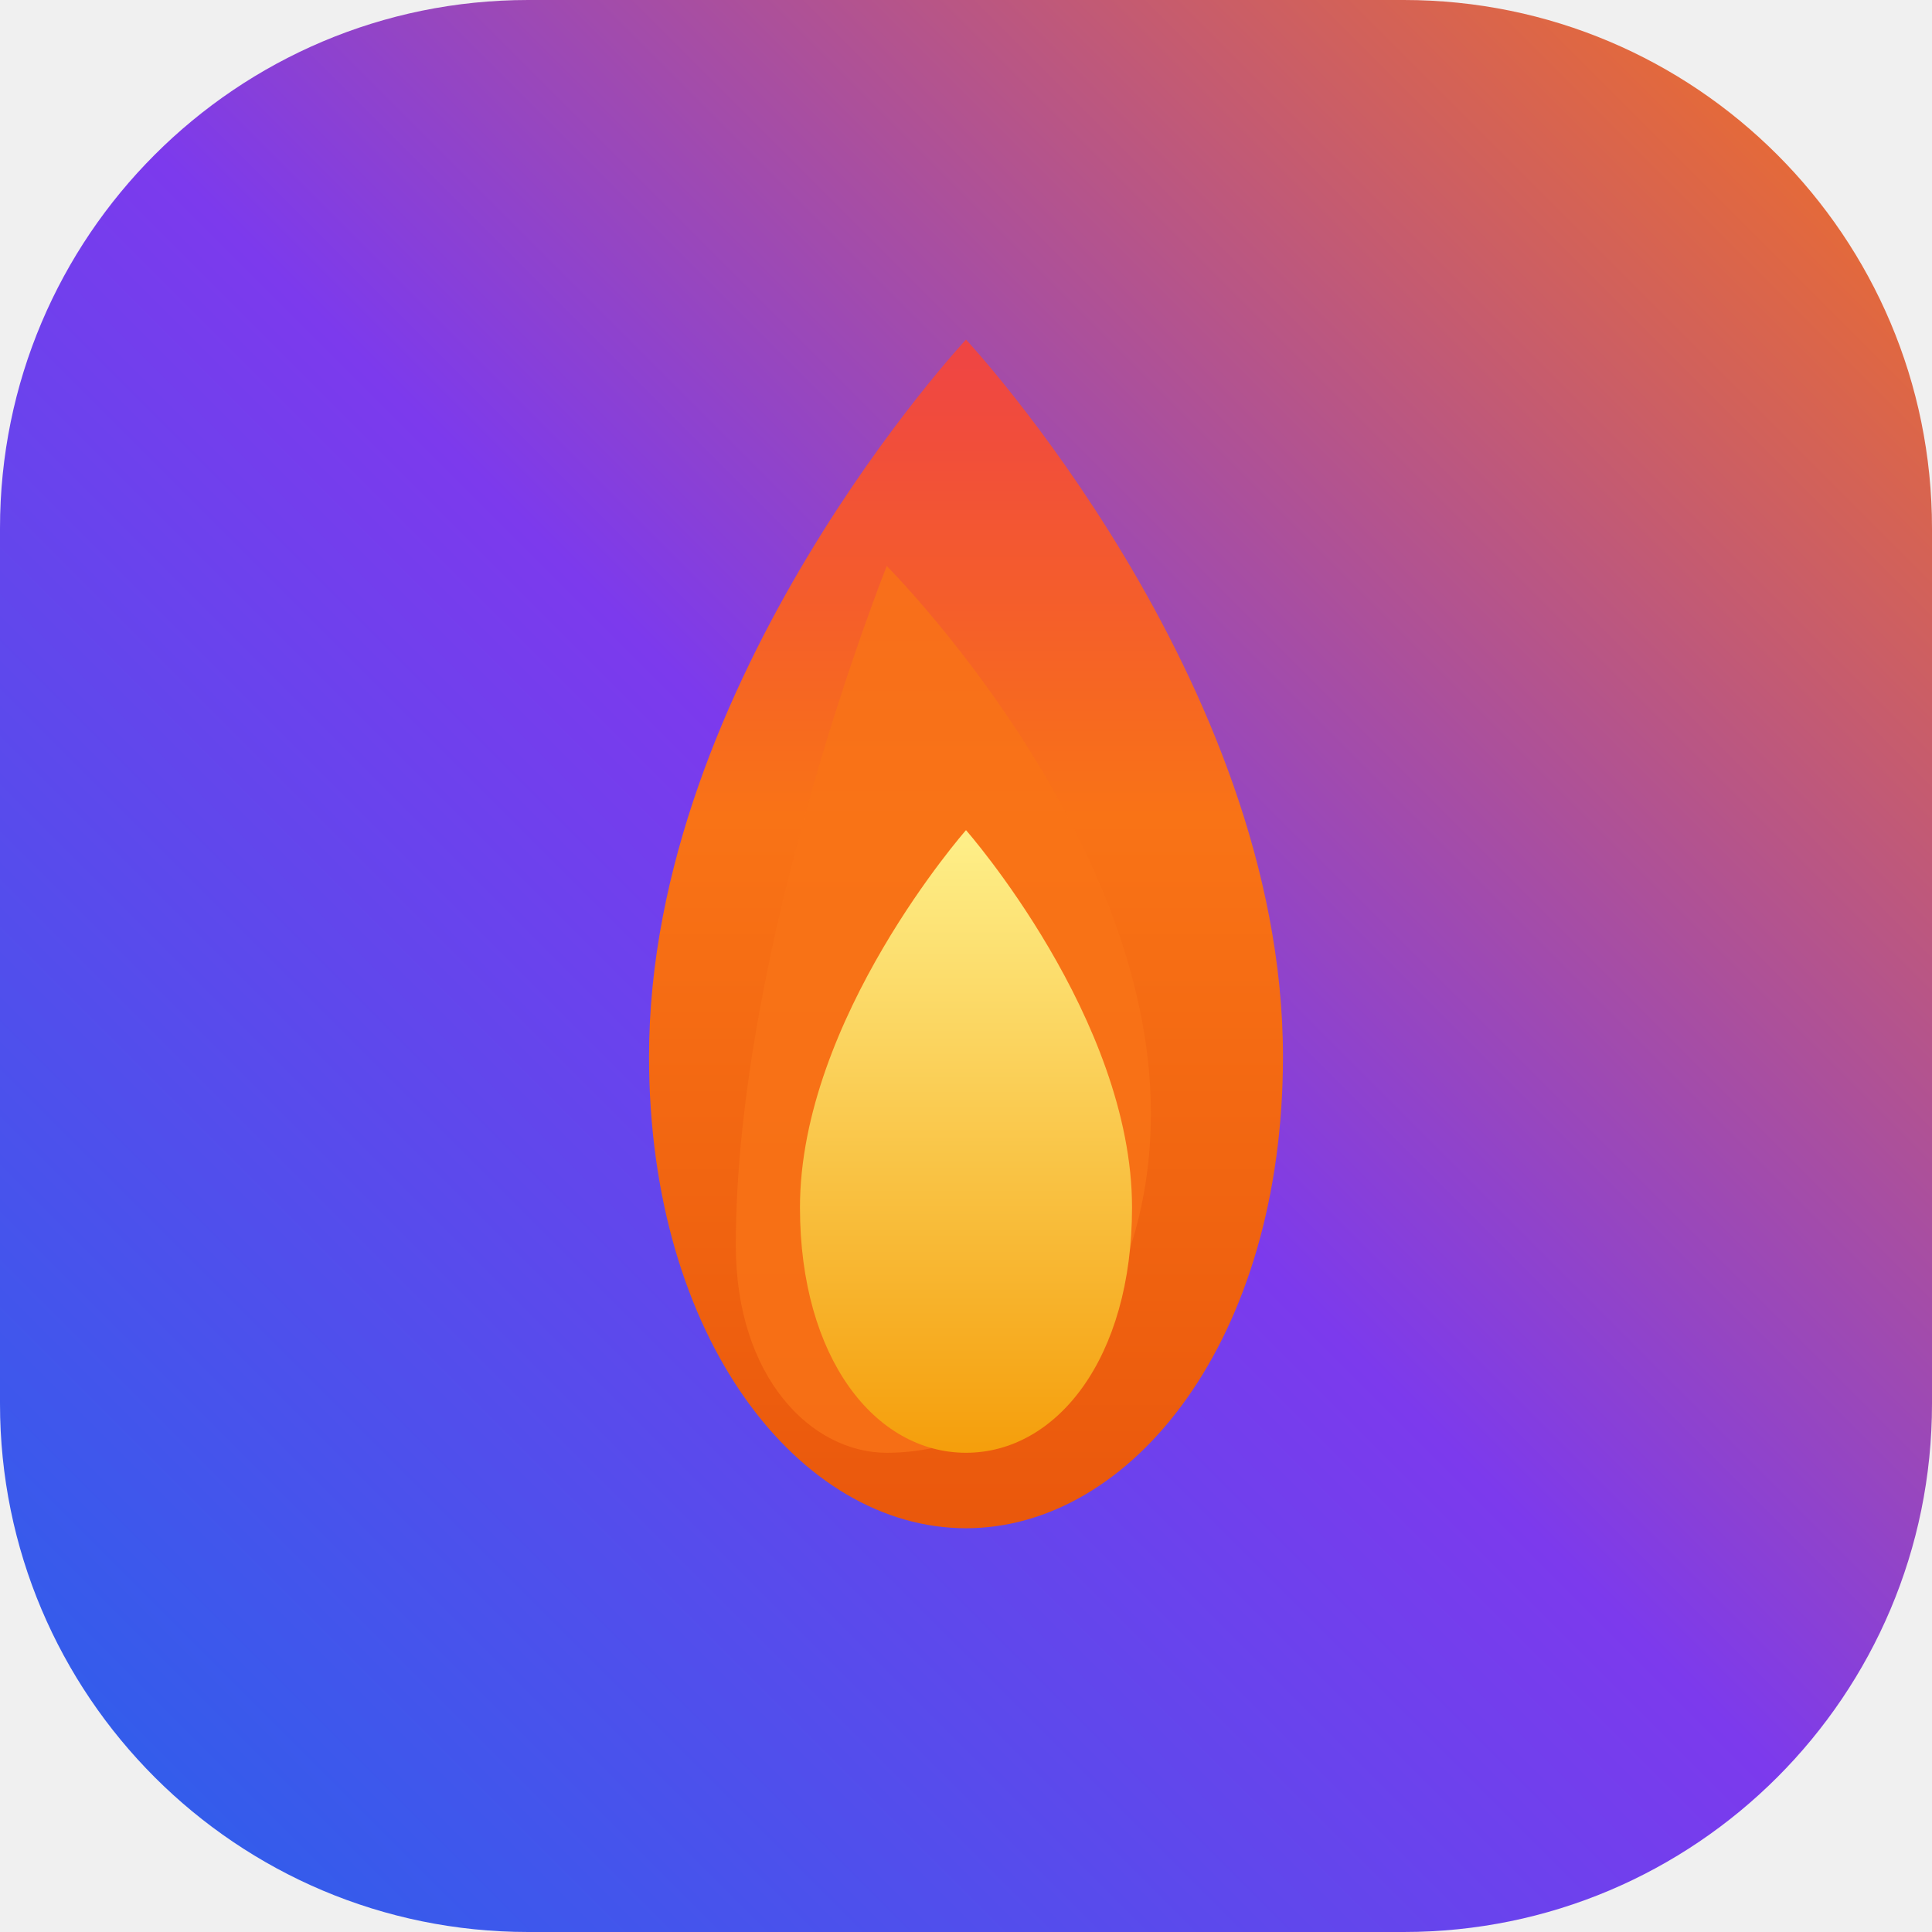
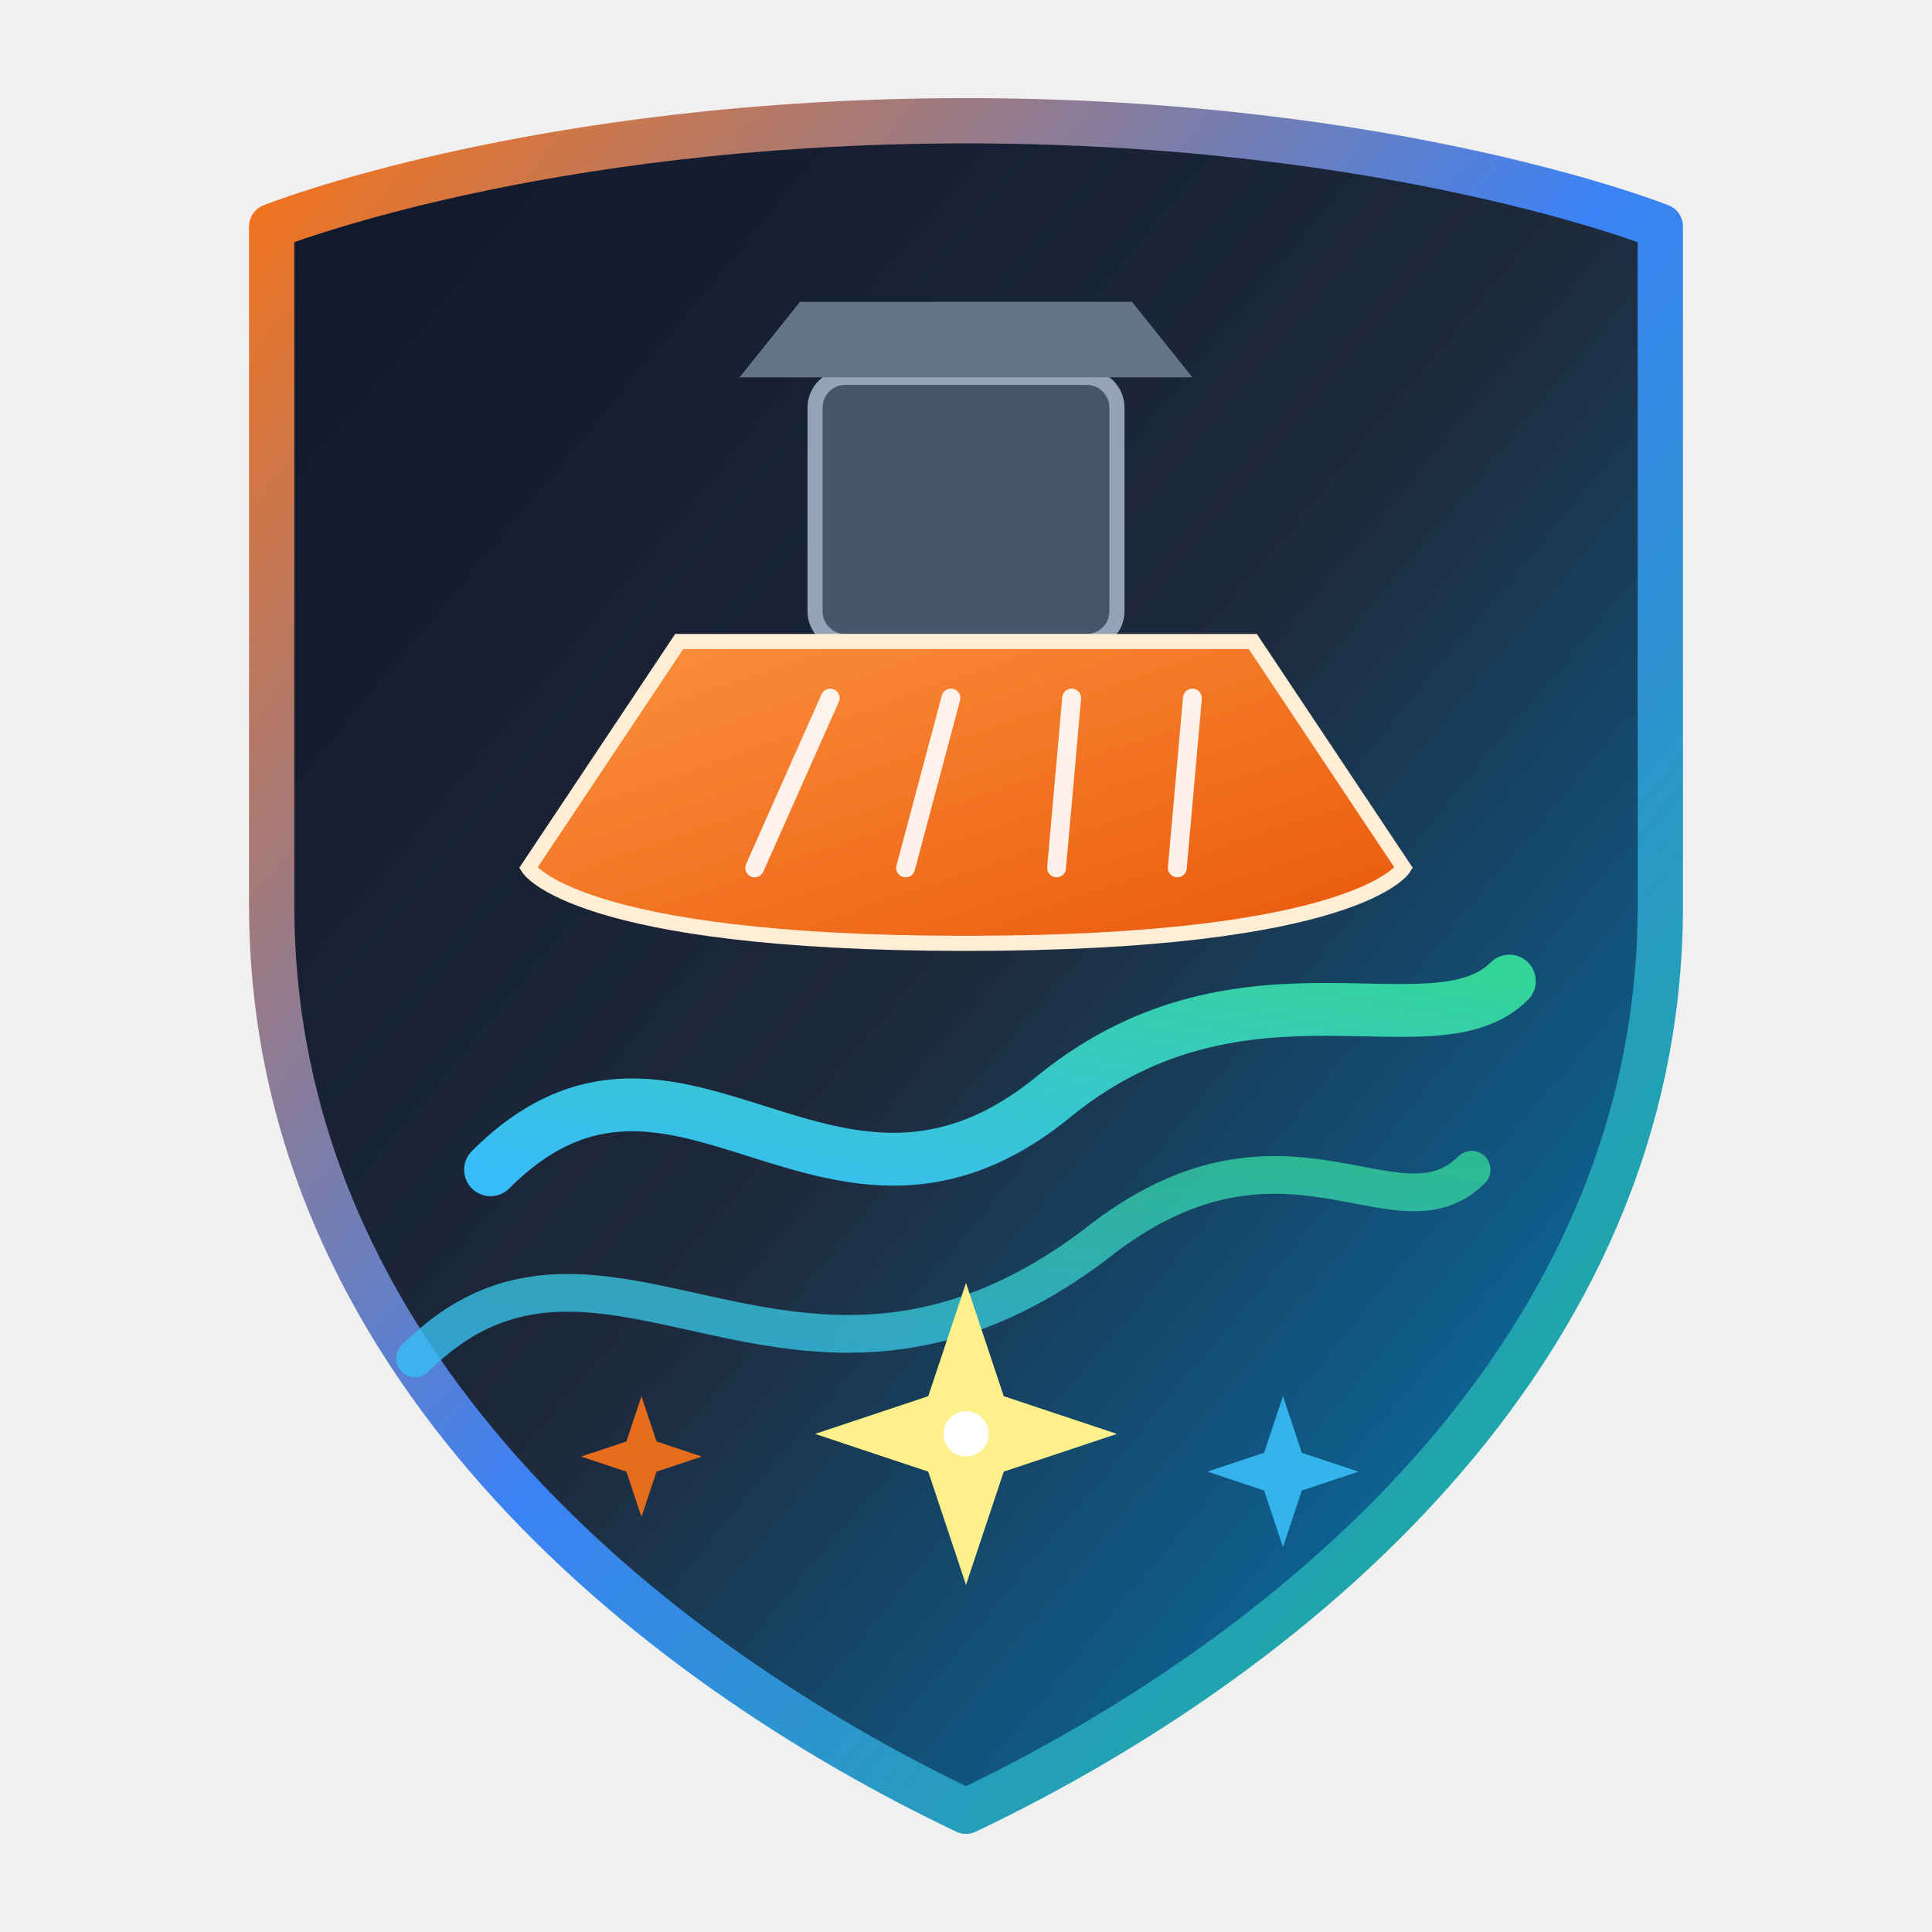
<svg xmlns="http://www.w3.org/2000/svg" viewBox="0 0 512 512" width="512" height="512">
  <defs>
-     <linearGradient id="bgGrad" x1="0%" y1="100%" x2="100%" y2="0%">
-       <stop offset="0%" stop-color="#2563eb" />
-       <stop offset="50%" stop-color="#7c3aed" />
-       <stop offset="100%" stop-color="#f97316" />
+     <linearGradient id="shieldBg" x1="0%" y1="0%" x2="100%" y2="100%">
+       <stop offset="0%" stop-color="#0f172a" />
+       <stop offset="50%" stop-color="#1e293b" />
+       <stop offset="100%" stop-color="#0284c7" />
    </linearGradient>
-     <linearGradient id="flameMain" x1="0%" y1="100%" x2="0%" y2="0%">
-       <stop offset="0%" stop-color="#ea580c" />
-       <stop offset="60%" stop-color="#f97316" />
-       <stop offset="100%" stop-color="#ef4444" />
+     <linearGradient id="shieldBorder" x1="0%" y1="0%" x2="100%" y2="100%">
+       <stop offset="0%" stop-color="#f97316" />
+       <stop offset="50%" stop-color="#3b82f6" />
+       <stop offset="100%" stop-color="#10b981" />
    </linearGradient>
-     <linearGradient id="flameInner" x1="0%" y1="100%" x2="0%" y2="0%">
-       <stop offset="0%" stop-color="#f59e0b" />
-       <stop offset="100%" stop-color="#fef08a" />
+     <linearGradient id="hoodGrad" x1="0%" y1="0%" x2="100%" y2="100%">
+       <stop offset="0%" stop-color="#fb923c" />
+       <stop offset="100%" stop-color="#ea580c" />
+     </linearGradient>
+     <linearGradient id="airGrad" x1="0%" y1="100%" x2="100%" y2="0%">
+       <stop offset="0%" stop-color="#38bdf8" />
+       <stop offset="100%" stop-color="#34d399" />
    </linearGradient>
  </defs>
-   <rect width="512" height="512" rx="140" fill="url(#bgGrad)" />
-   <path d="M256 90 C256 90, 340 180, 340 280 C340 355, 300 405, 256 405 C212 405, 172 355, 172 280 C172 180, 256 90, 256 90 Z" fill="url(#flameMain)" />
-   <path d="M235 150 C235 150, 305 220, 305 295 C305 345, 275 385, 235 385 C215 385, 195 365, 195 330 C195 250, 235 150, 235 150 Z" fill="#f97316" opacity="0.8" />
-   <path d="M256 220 C256 220, 300 270, 300 320 C300 360, 280 385, 256 385 C232 385, 212 360, 212 320 C212 270, 256 220, 256 220 Z" fill="url(#flameInner)" />
+   <path d="M256 32 C370 32, 440 60, 440 60 V240 C440 360, 340 440, 256 480 C172 440, 72 360, 72 240 V60 C72 60, 142 32, 256 32 Z" fill="url(#shieldBg)" stroke="url(#shieldBorder)" stroke-width="12" stroke-linejoin="round" />
+   <rect x="216" y="100" width="80" height="70" rx="8" fill="#475569" stroke="#94a3b8" stroke-width="4" />
+   <path d="M196 100 H316 L300 80 H212 Z" fill="#64748b" />
+   <path d="M140 230 L180 170 H332 L372 230 C372 230, 360 250, 256 250 C152 250, 140 230, 140 230 Z" fill="url(#hoodGrad)" stroke="#ffedd5" stroke-width="4" />
+   <line x1="200" y1="230" x2="220" y2="185" stroke="#fff" stroke-width="5" stroke-linecap="round" opacity="0.9" />
+   <line x1="240" y1="230" x2="252" y2="185" stroke="#fff" stroke-width="5" stroke-linecap="round" opacity="0.9" />
+   <line x1="280" y1="230" x2="284" y2="185" stroke="#fff" stroke-width="5" stroke-linecap="round" opacity="0.9" />
+   <line x1="312" y1="230" x2="316" y2="185" stroke="#fff" stroke-width="5" stroke-linecap="round" opacity="0.9" />
+   <path d="M130 310 C 180 260, 220 340, 280 290 C 330 250, 380 280, 400 260" fill="none" stroke="url(#airGrad)" stroke-width="14" stroke-linecap="round" />
+   <path d="M110 360 C 160 310, 210 390, 290 330 C 340 290, 370 330, 390 310" fill="none" stroke="url(#airGrad)" stroke-width="10" stroke-linecap="round" opacity="0.8" />
+   <path d="M256 340 L266 370 L296 380 L266 390 L256 420 L246 390 L216 380 L246 370 Z" fill="#fef08a" />
+   <circle cx="256" cy="380" r="6" fill="#ffffff" />
+   <path d="M340 370 L345 385 L360 390 L345 395 L340 410 L335 395 L320 390 L335 385 Z" fill="#38bdf8" opacity="0.9" />
+   <path d="M170 370 L174 382 L186 386 L174 390 L170 402 L166 390 L154 386 L166 382 Z" fill="#f97316" opacity="0.9" />
</svg>
